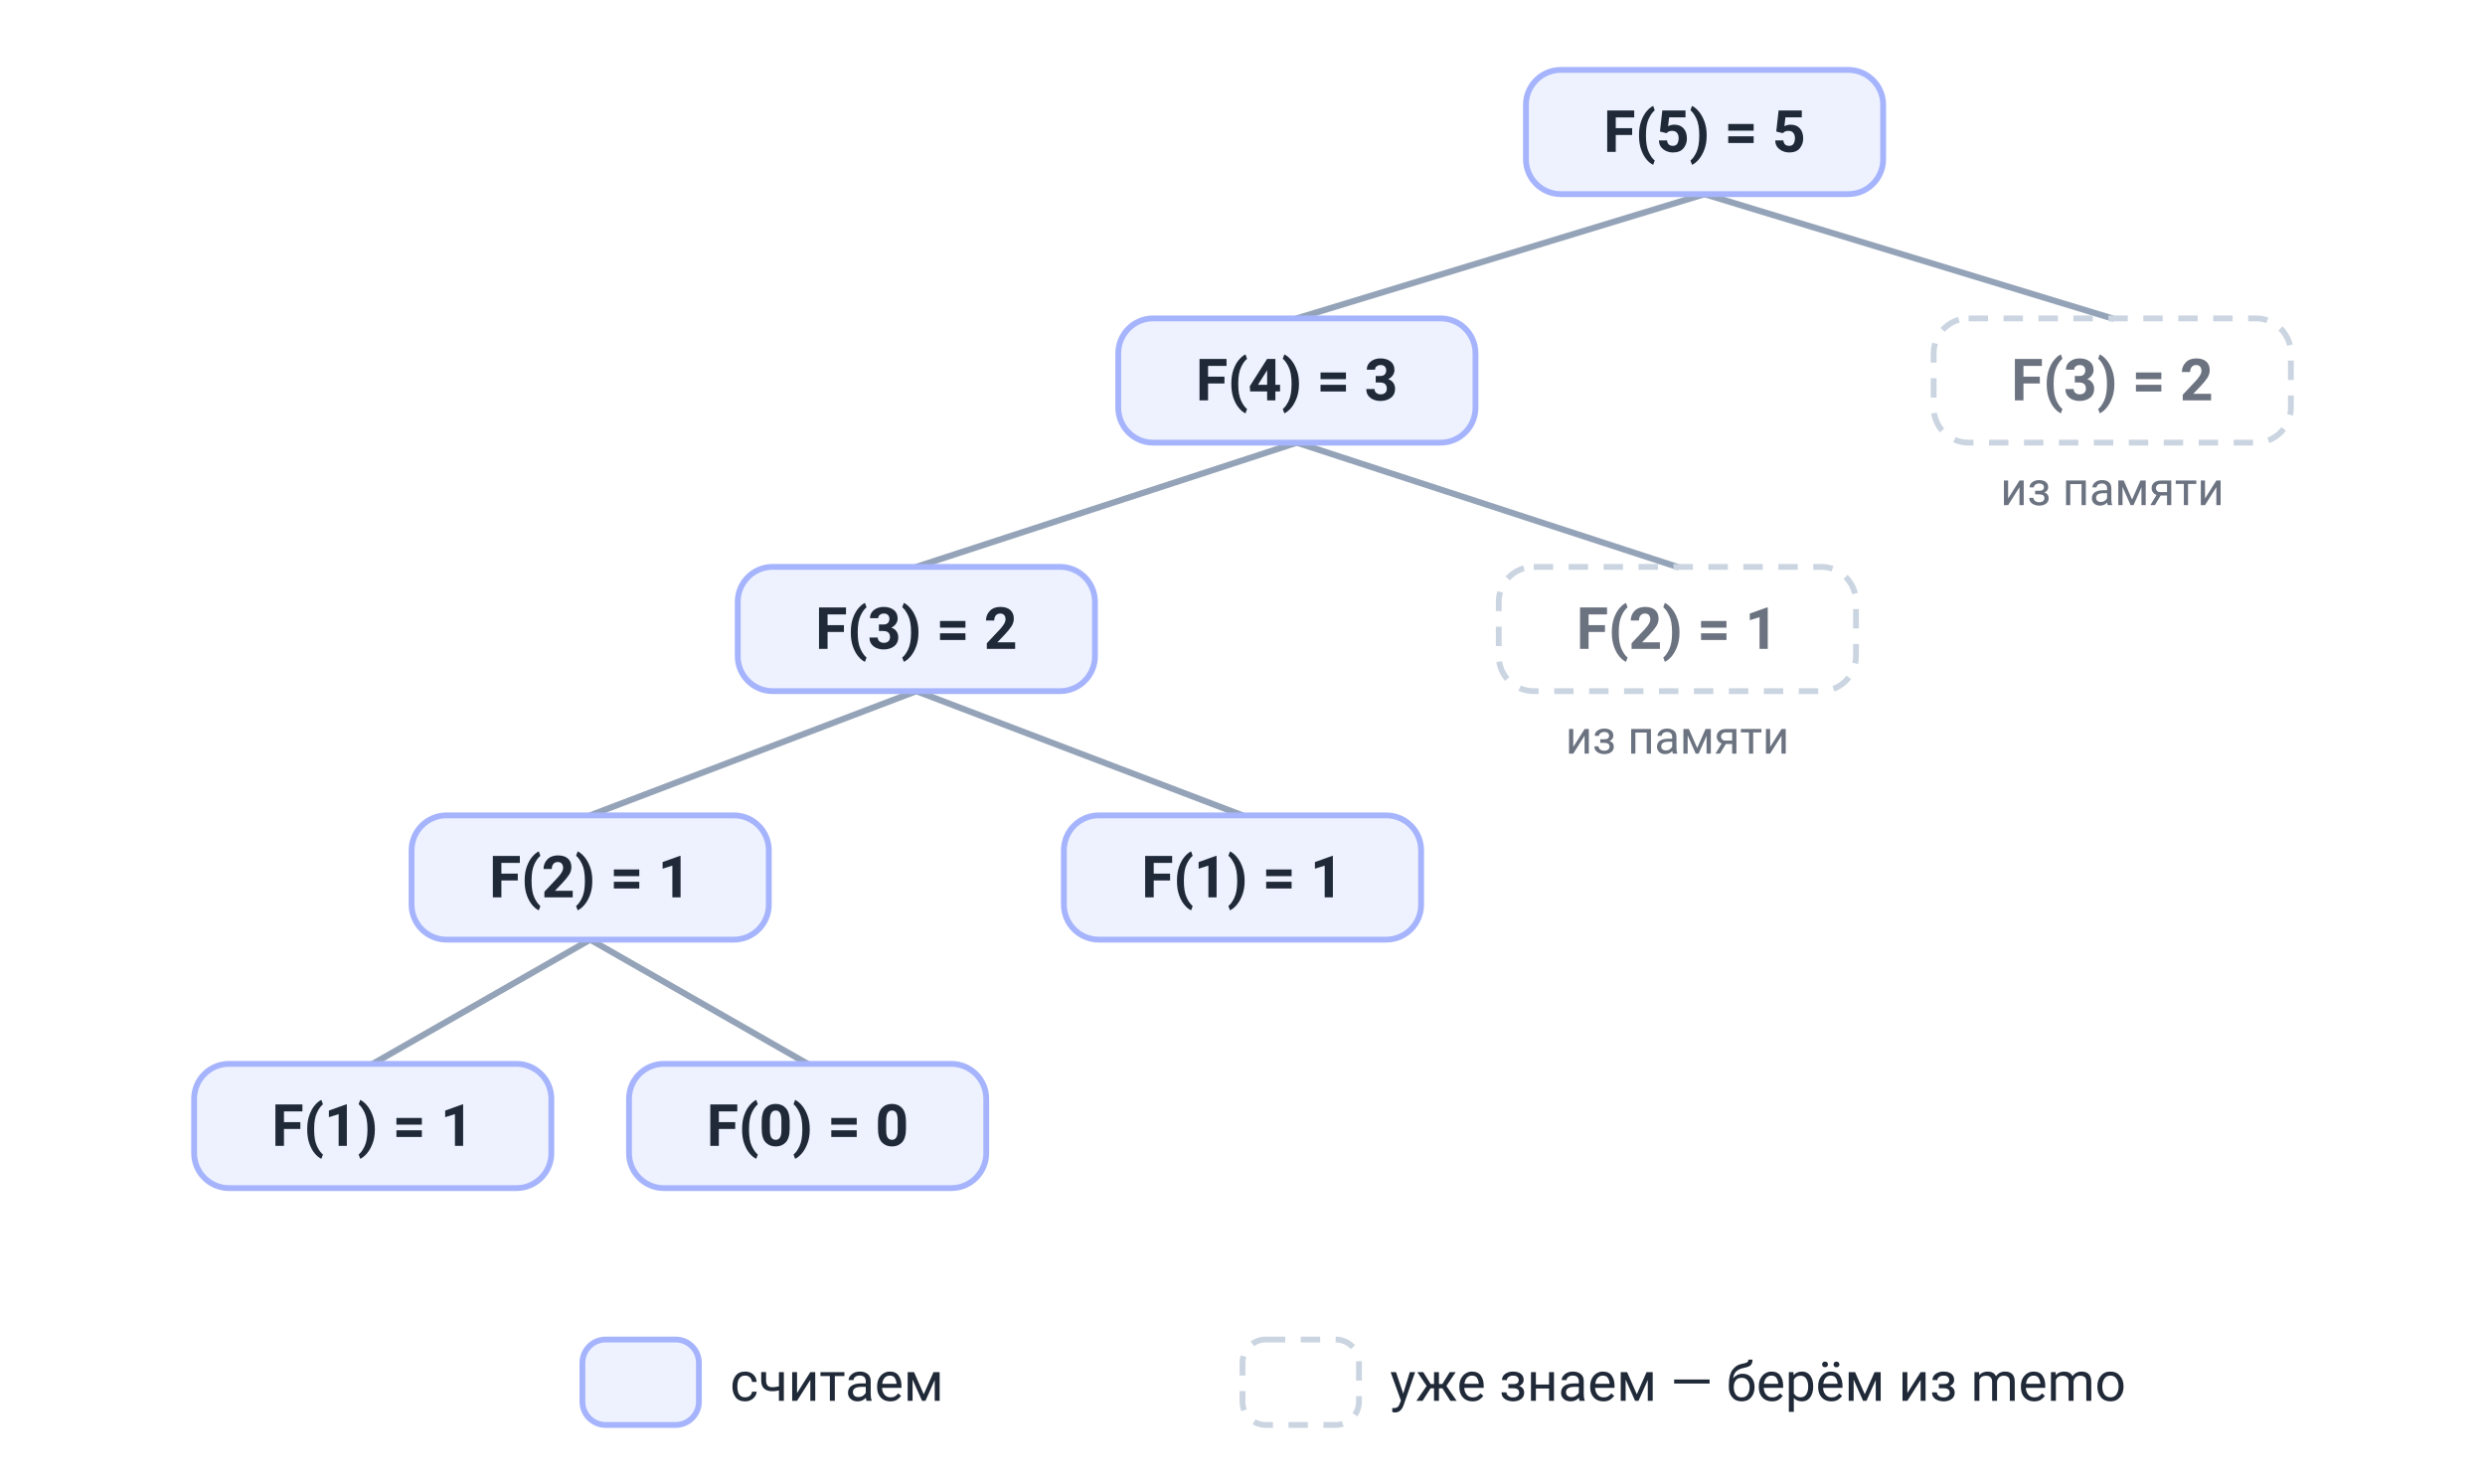
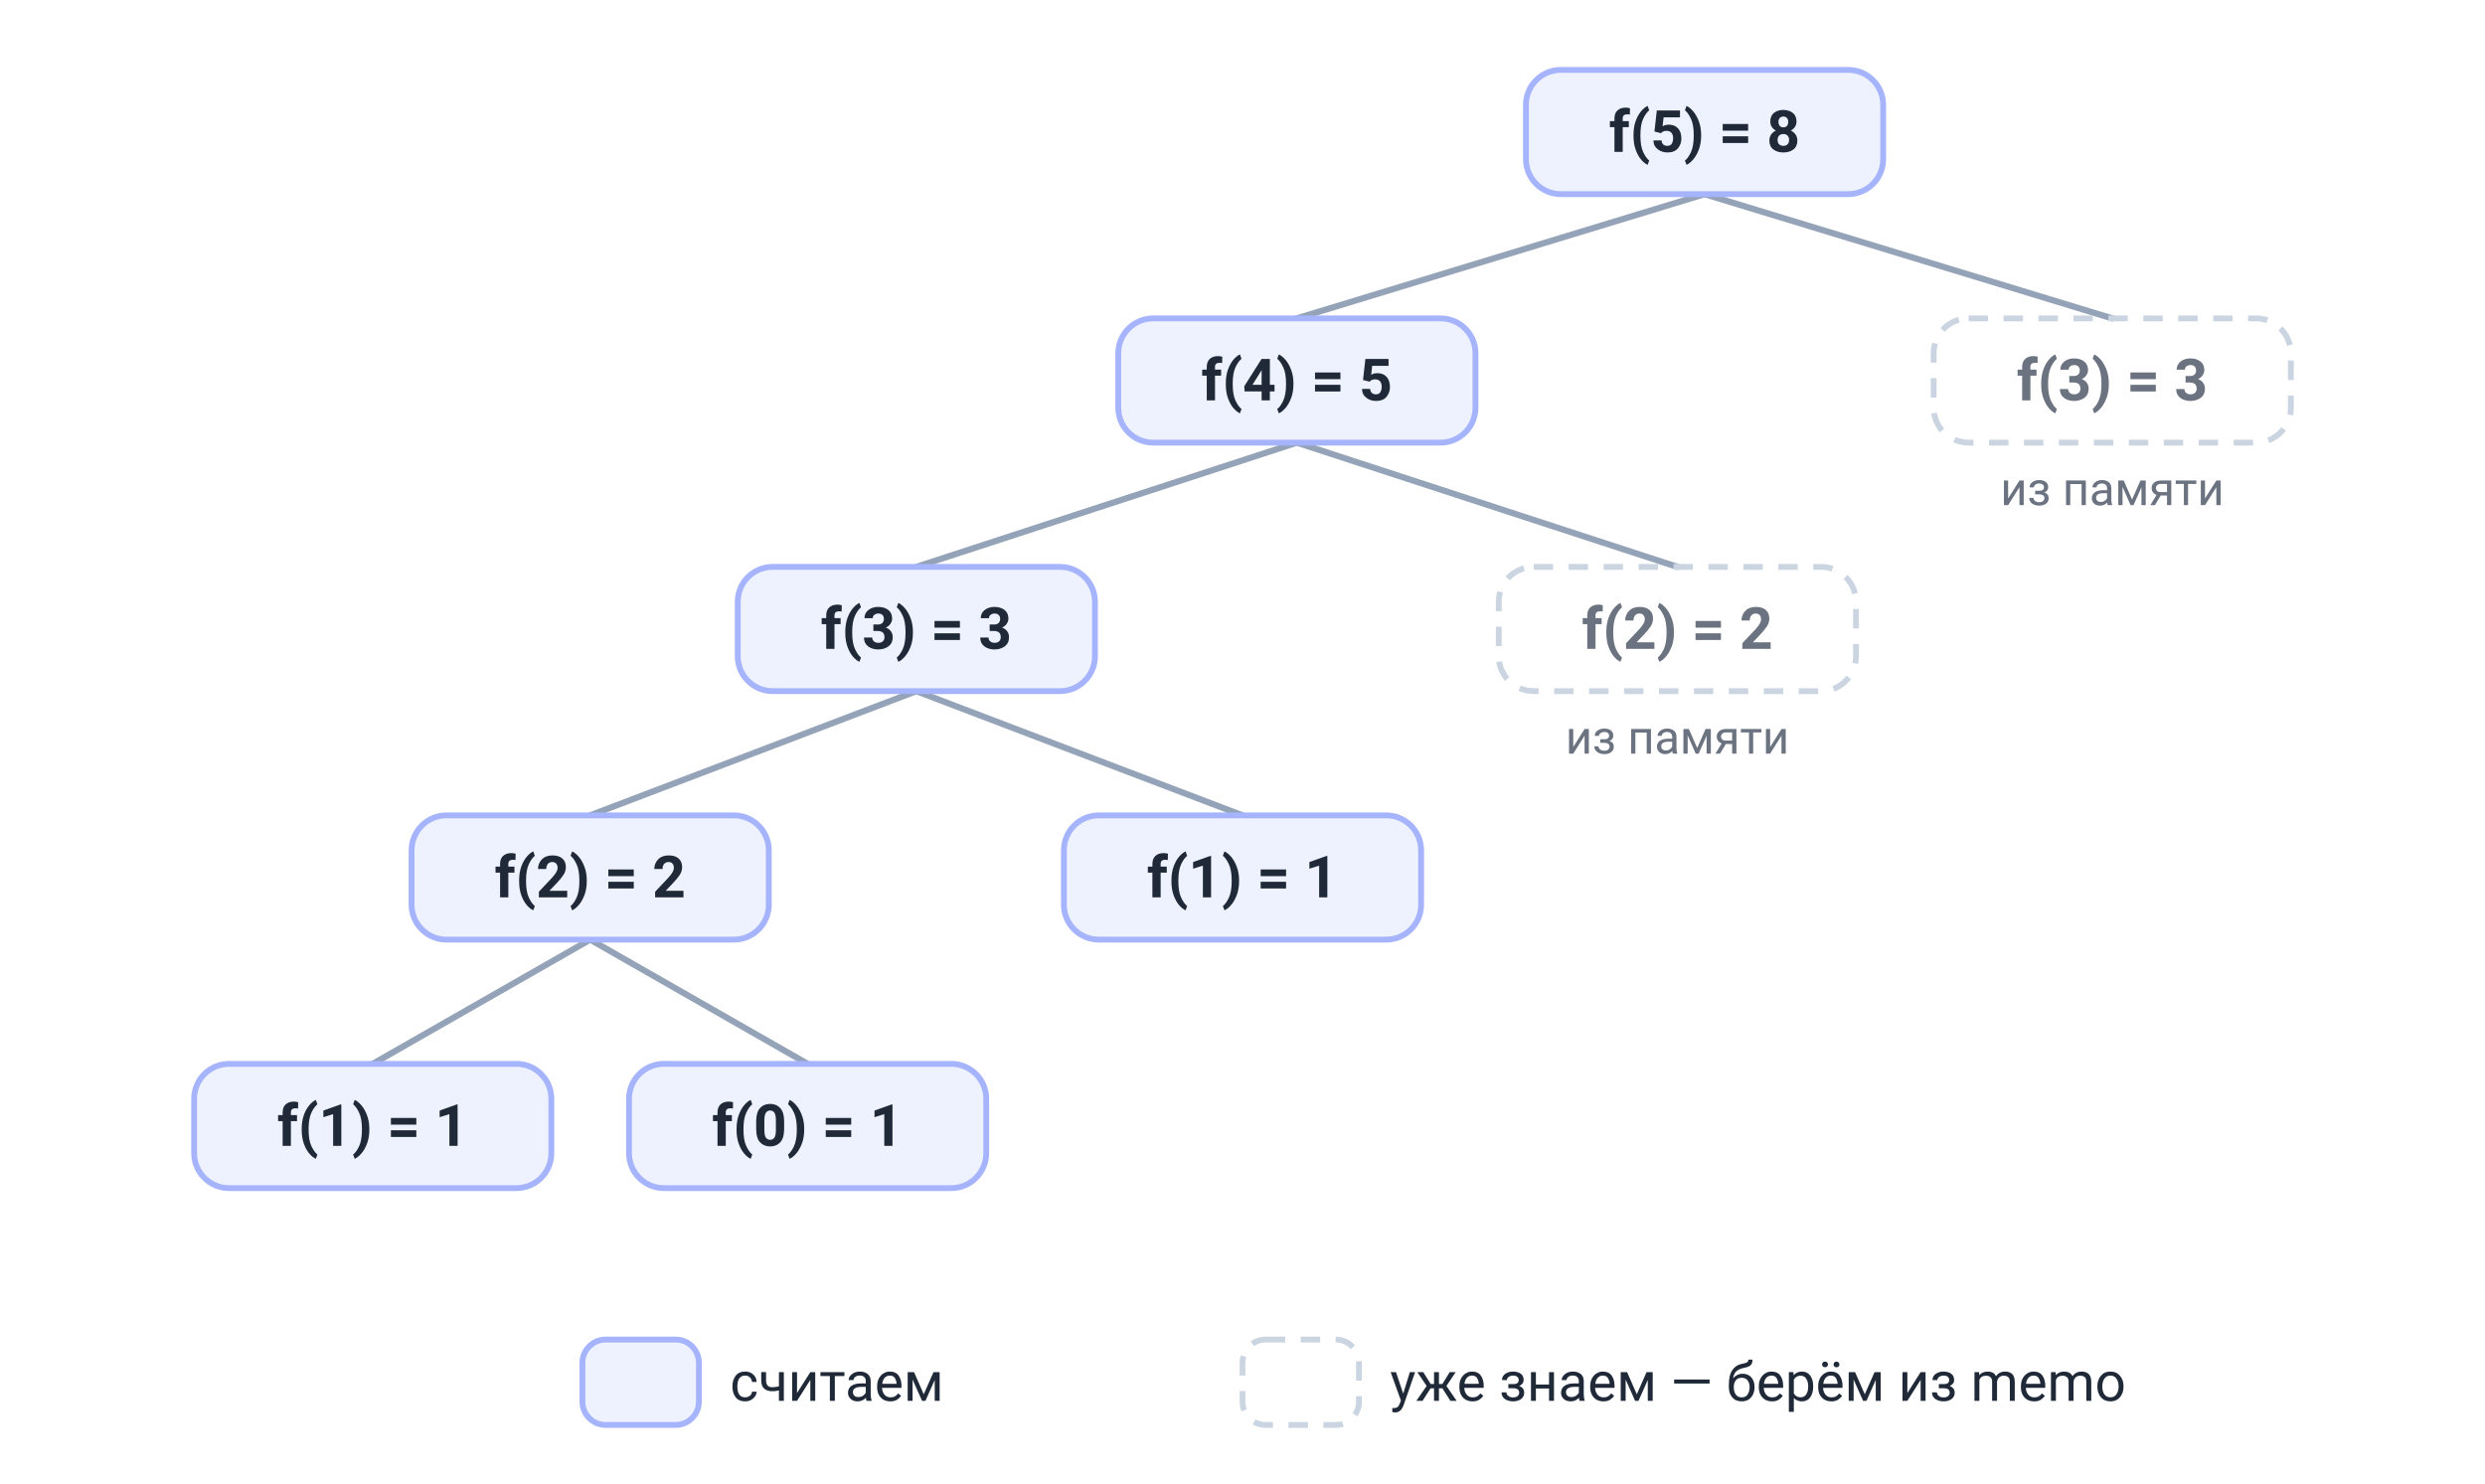
<svg xmlns="http://www.w3.org/2000/svg" width="640" height="382" viewBox="0 0 640 382" font-family="'Segoe UI', Roboto, 'Helvetica Neue', Arial, sans-serif" role="img">
  <defs />
  <line x1="439.0" y1="50.0" x2="334.0" y2="82.0" stroke="#94a3b8" stroke-width="1.6" stroke-linecap="round" />
  <line x1="439.0" y1="50.0" x2="544.0" y2="82.0" stroke="#94a3b8" stroke-width="1.6" stroke-linecap="round" />
  <line x1="334.0" y1="114.0" x2="236.0" y2="146.0" stroke="#94a3b8" stroke-width="1.6" stroke-linecap="round" />
  <line x1="334.0" y1="114.0" x2="432.0" y2="146.0" stroke="#94a3b8" stroke-width="1.6" stroke-linecap="round" />
  <line x1="236.0" y1="178.0" x2="152.0" y2="210.0" stroke="#94a3b8" stroke-width="1.6" stroke-linecap="round" />
  <line x1="236.0" y1="178.0" x2="320.0" y2="210.0" stroke="#94a3b8" stroke-width="1.6" stroke-linecap="round" />
  <line x1="152.0" y1="242.0" x2="96.0" y2="274.0" stroke="#94a3b8" stroke-width="1.6" stroke-linecap="round" />
  <line x1="152.0" y1="242.0" x2="208.0" y2="274.0" stroke="#94a3b8" stroke-width="1.6" stroke-linecap="round" />
  <rect x="393.0" y="18.0" width="92.0" height="32.0" rx="9" fill="#eef2ff" stroke="#a5b4fc" stroke-width="1.5" />
-   <text x="439.0" y="34.0" font-size="15" fill="#1f2937" font-weight="600" text-anchor="middle" dominant-baseline="central">F(5) = 5</text>
+   <text x="439.0" y="34.0" font-size="15" fill="#1f2937" font-weight="600" text-anchor="middle" dominant-baseline="central">f(5) = 8</text>
  <rect x="288.0" y="82.0" width="92.0" height="32.0" rx="9" fill="#eef2ff" stroke="#a5b4fc" stroke-width="1.5" />
-   <text x="334.0" y="98.0" font-size="15" fill="#1f2937" font-weight="600" text-anchor="middle" dominant-baseline="central">F(4) = 3</text>
+   <text x="334.0" y="98.0" font-size="15" fill="#1f2937" font-weight="600" text-anchor="middle" dominant-baseline="central">f(4) = 5</text>
  <rect x="190.0" y="146.0" width="92.0" height="32.0" rx="9" fill="#eef2ff" stroke="#a5b4fc" stroke-width="1.5" />
-   <text x="236.0" y="162.0" font-size="15" fill="#1f2937" font-weight="600" text-anchor="middle" dominant-baseline="central">F(3) = 2</text>
+   <text x="236.0" y="162.0" font-size="15" fill="#1f2937" font-weight="600" text-anchor="middle" dominant-baseline="central">f(3) = 3</text>
  <rect x="106.0" y="210.0" width="92.0" height="32.0" rx="9" fill="#eef2ff" stroke="#a5b4fc" stroke-width="1.5" />
-   <text x="152.0" y="226.0" font-size="15" fill="#1f2937" font-weight="600" text-anchor="middle" dominant-baseline="central">F(2) = 1</text>
+   <text x="152.0" y="226.0" font-size="15" fill="#1f2937" font-weight="600" text-anchor="middle" dominant-baseline="central">f(2) = 2</text>
  <rect x="50.0" y="274.0" width="92.0" height="32.0" rx="9" fill="#eef2ff" stroke="#a5b4fc" stroke-width="1.5" />
-   <text x="96.0" y="290.0" font-size="15" fill="#1f2937" font-weight="600" text-anchor="middle" dominant-baseline="central">F(1) = 1</text>
+   <text x="96.0" y="290.0" font-size="15" fill="#1f2937" font-weight="600" text-anchor="middle" dominant-baseline="central">f(1) = 1</text>
  <rect x="162.0" y="274.0" width="92.0" height="32.0" rx="9" fill="#eef2ff" stroke="#a5b4fc" stroke-width="1.5" />
-   <text x="208.0" y="290.0" font-size="15" fill="#1f2937" font-weight="600" text-anchor="middle" dominant-baseline="central">F(0) = 0</text>
+   <text x="208.0" y="290.0" font-size="15" fill="#1f2937" font-weight="600" text-anchor="middle" dominant-baseline="central">f(0) = 1</text>
  <rect x="274.0" y="210.0" width="92.0" height="32.0" rx="9" fill="#eef2ff" stroke="#a5b4fc" stroke-width="1.5" />
-   <text x="320.0" y="226.0" font-size="15" fill="#1f2937" font-weight="600" text-anchor="middle" dominant-baseline="central">F(1) = 1</text>
+   <text x="320.0" y="226.0" font-size="15" fill="#1f2937" font-weight="600" text-anchor="middle" dominant-baseline="central">f(1) = 1</text>
  <rect x="386.0" y="146.0" width="92.0" height="32.0" rx="9" fill="none" stroke="#cbd5e1" stroke-width="1.5" stroke-dasharray="5 4" />
-   <text x="432.0" y="162.0" font-size="15" fill="#6b7280" font-weight="600" text-anchor="middle" dominant-baseline="central">F(2) = 1</text>
+   <text x="432.0" y="162.0" font-size="15" fill="#6b7280" font-weight="600" text-anchor="middle" dominant-baseline="central">f(2) = 2</text>
  <text x="432.0" y="190.0" font-size="12" fill="#6b7280" font-weight="400" text-anchor="middle" dominant-baseline="central">из памяти</text>
  <rect x="498.0" y="82.0" width="92.0" height="32.0" rx="9" fill="none" stroke="#cbd5e1" stroke-width="1.5" stroke-dasharray="5 4" />
-   <text x="544.0" y="98.0" font-size="15" fill="#6b7280" font-weight="600" text-anchor="middle" dominant-baseline="central">F(3) = 2</text>
+   <text x="544.0" y="98.0" font-size="15" fill="#6b7280" font-weight="600" text-anchor="middle" dominant-baseline="central">f(3) = 3</text>
  <text x="544.0" y="126.0" font-size="12" fill="#6b7280" font-weight="400" text-anchor="middle" dominant-baseline="central">из памяти</text>
  <rect x="150.0" y="345.0" width="30.0" height="22.0" rx="6" fill="#eef2ff" stroke="#a5b4fc" stroke-width="1.5" />
  <text x="188.0" y="356.0" font-size="14" fill="#1f2937" font-weight="400" text-anchor="start" dominant-baseline="central">считаем</text>
  <rect x="320.0" y="345.0" width="30.0" height="22.0" rx="6" fill="none" stroke="#cbd5e1" stroke-width="1.5" stroke-dasharray="5 4" />
  <text x="358.0" y="356.0" font-size="14" fill="#1f2937" font-weight="400" text-anchor="start" dominant-baseline="central">уже знаем — берём из memo</text>
</svg>
